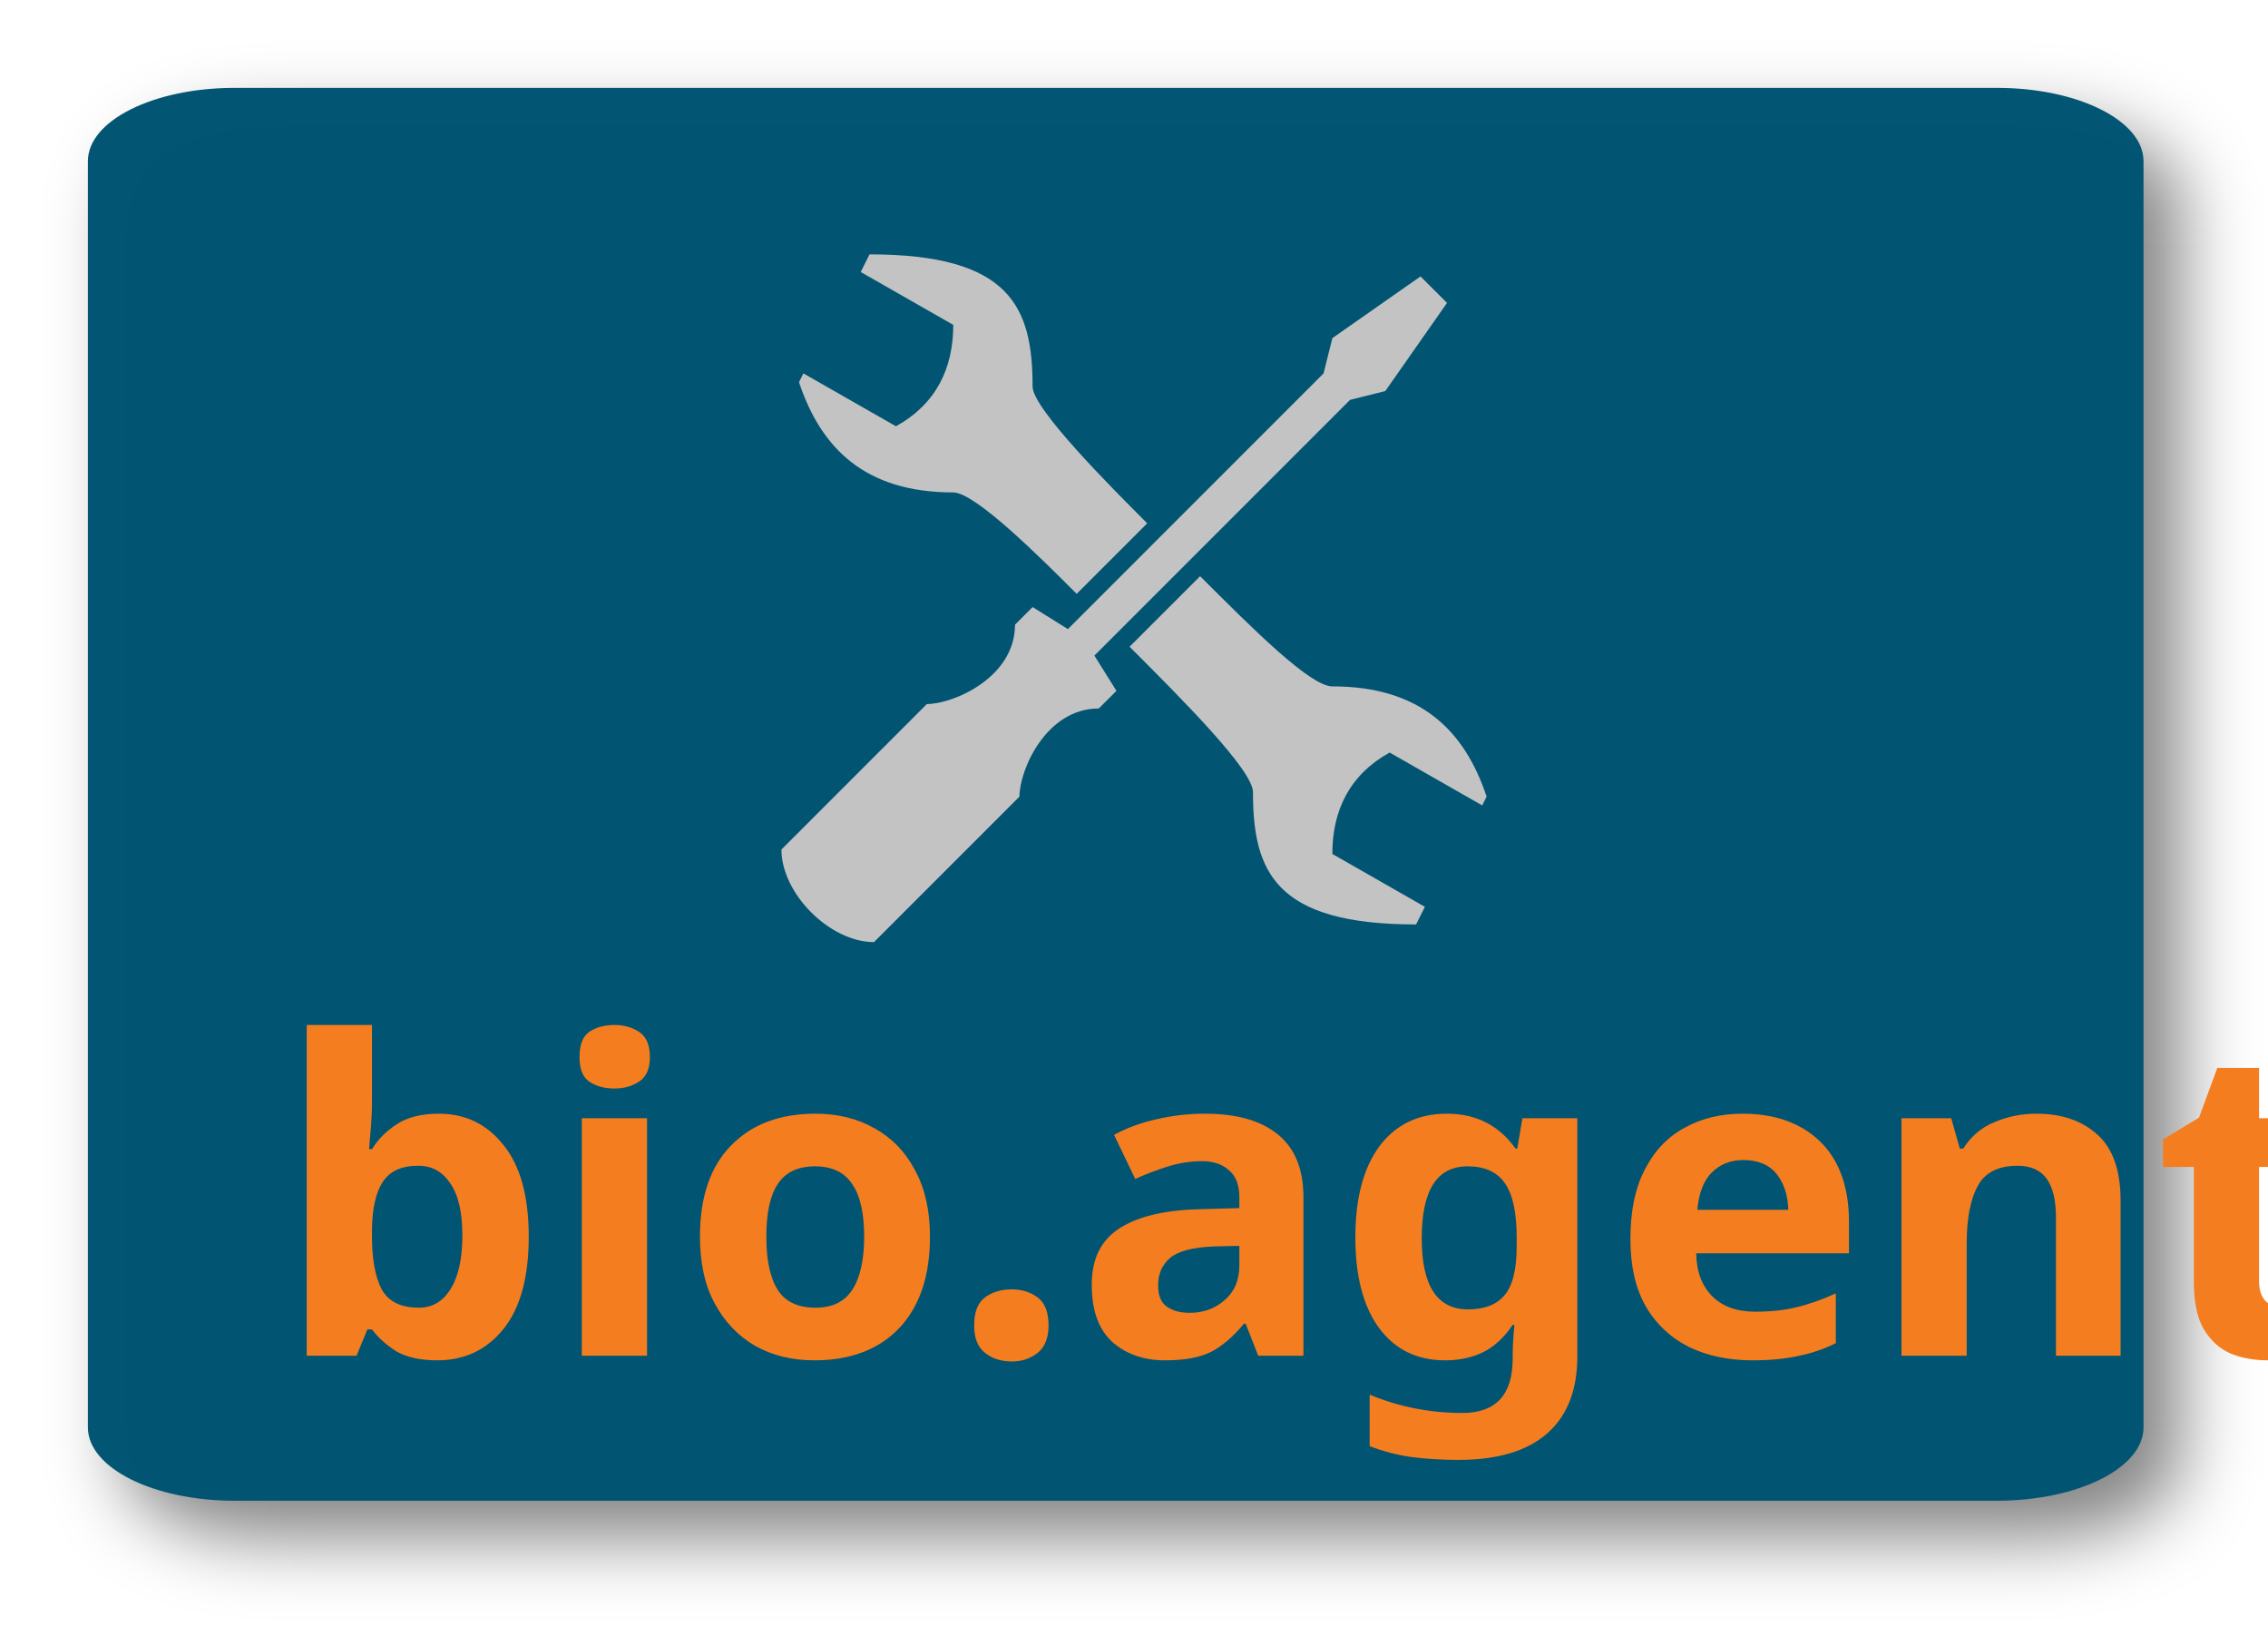
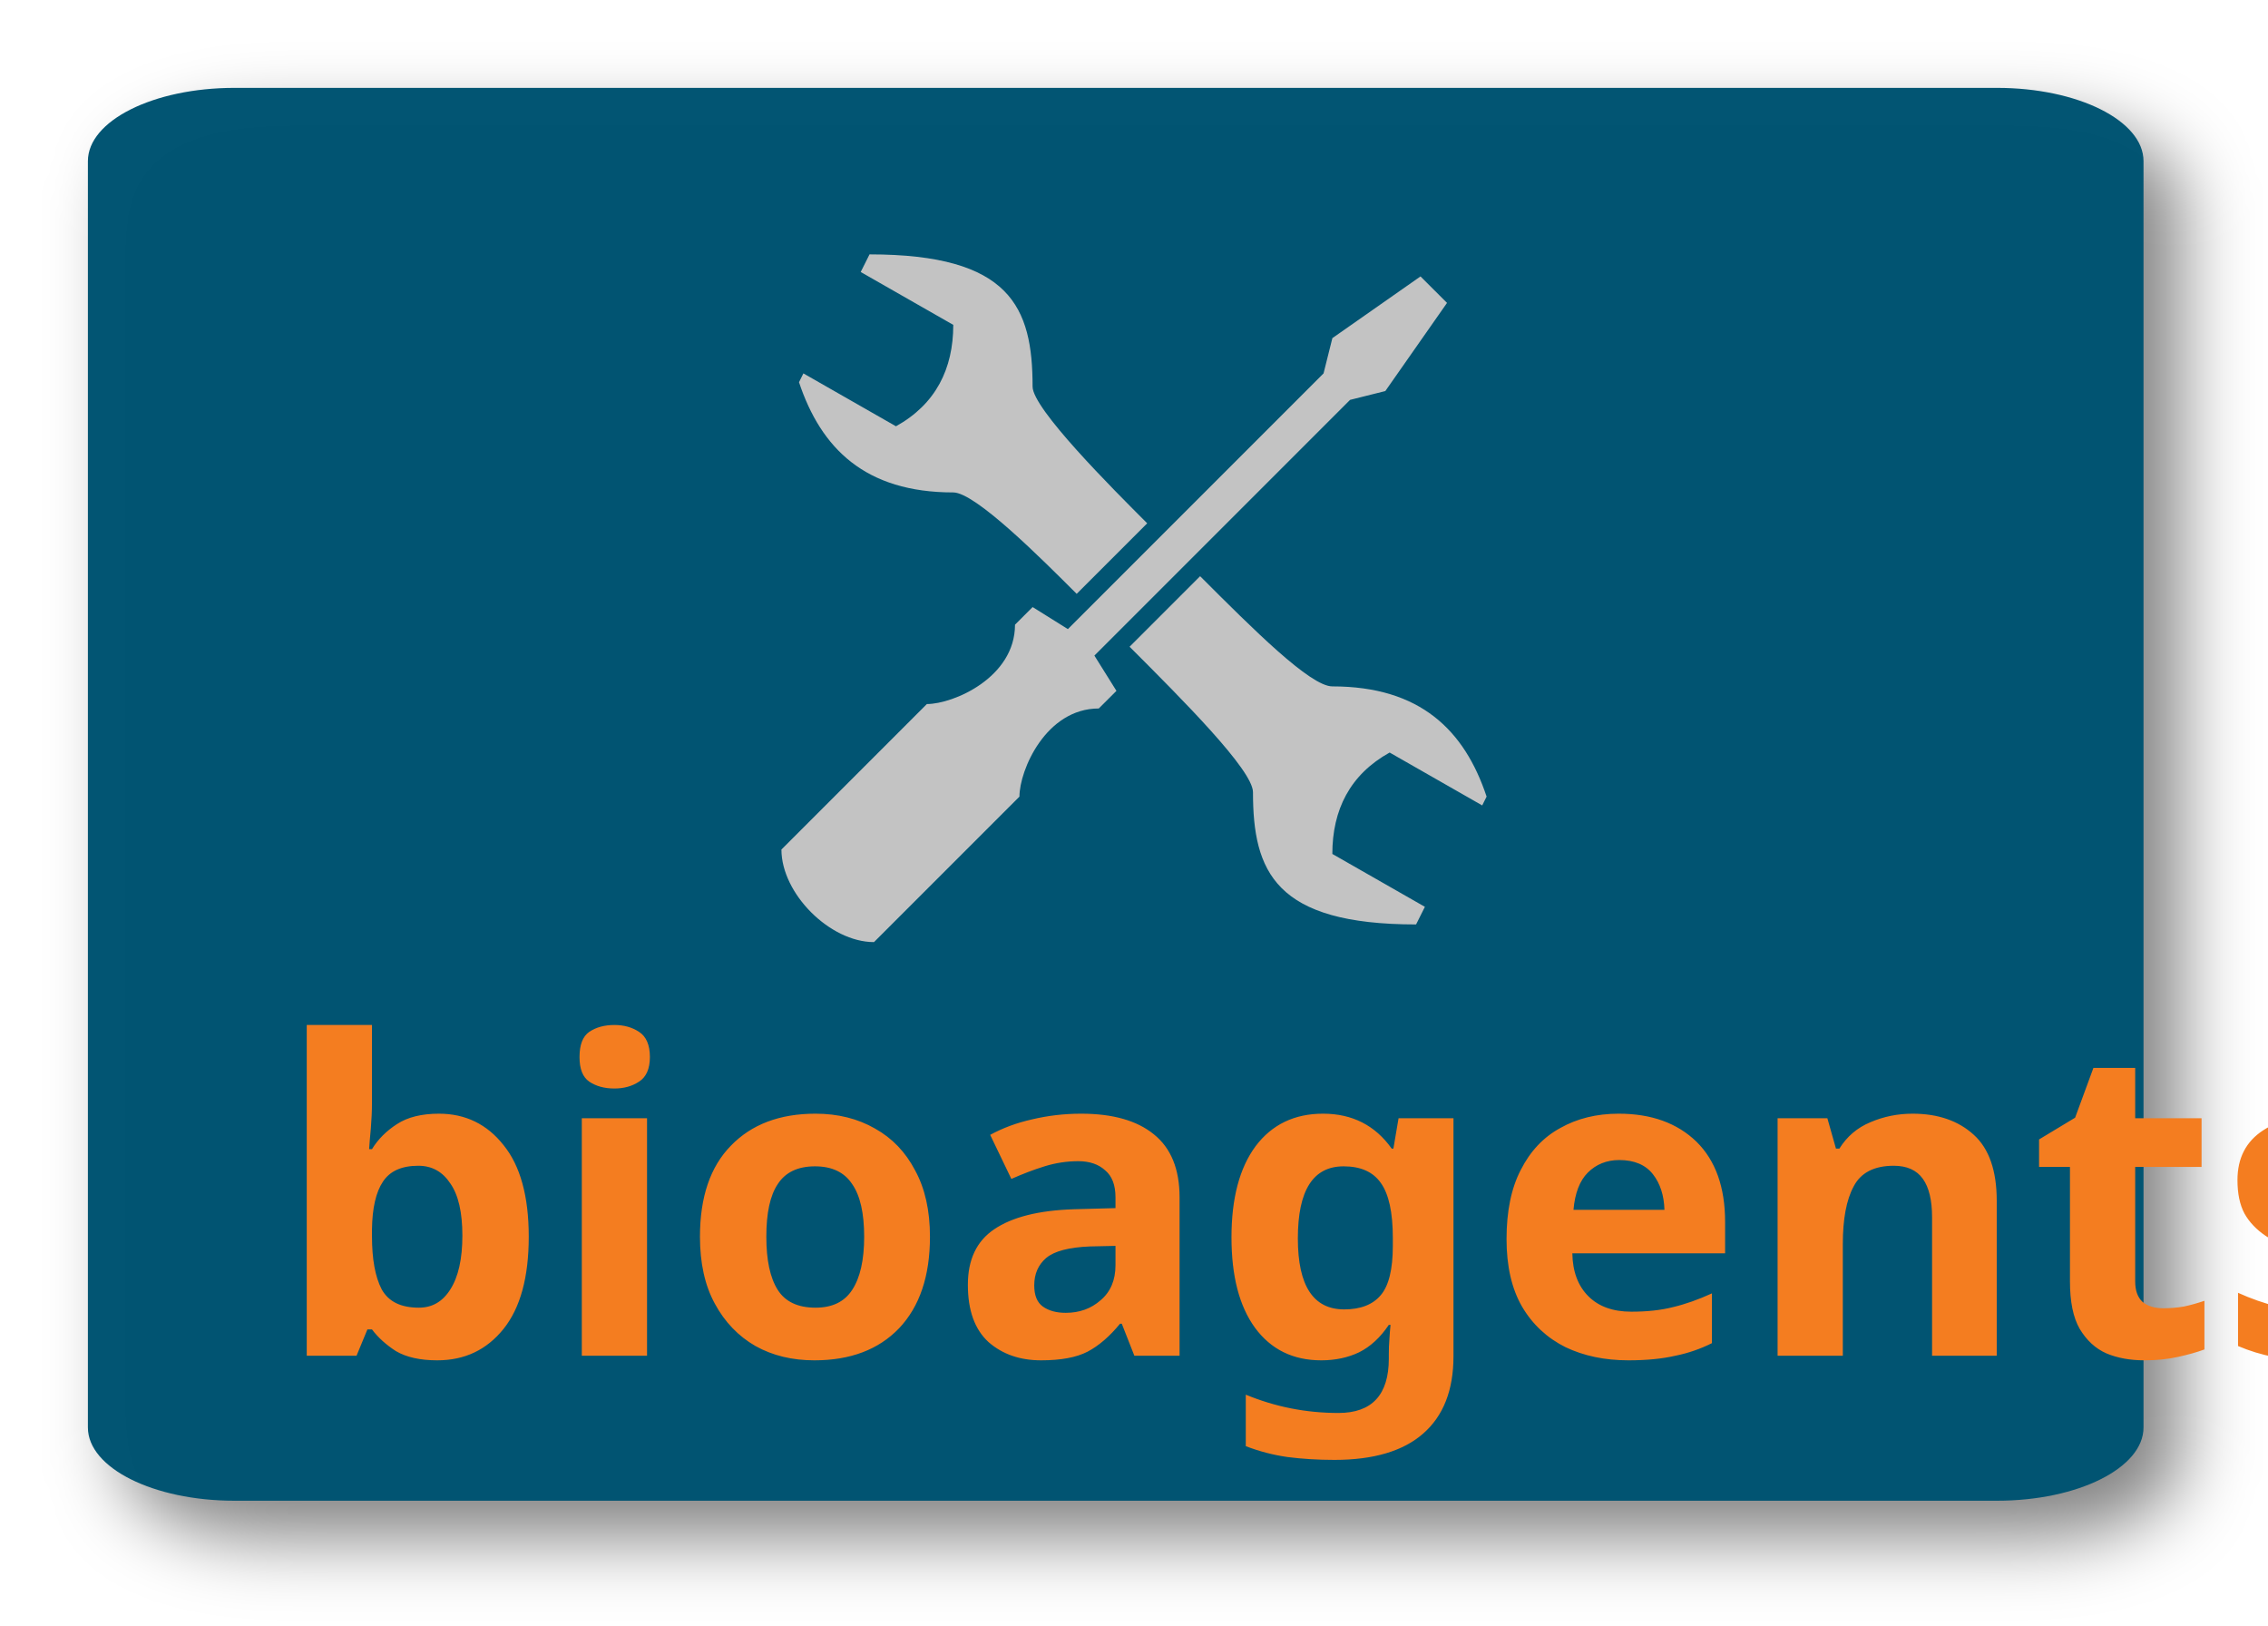
<svg xmlns="http://www.w3.org/2000/svg" width="61.938mm" height="44.377mm" viewBox="0 0 61.938 44.377" version="1.1" id="svg5" xml:space="preserve">
  <defs id="defs2">
    <filter style="color-interpolation-filters:sRGB" id="filter18412" x="-0.043" y="-0.062" width="1.103" height="1.15">
      <feFlood flood-opacity="0.498" flood-color="rgb(0,0,0)" result="flood" id="feFlood18402" />
      <feComposite in="flood" in2="SourceGraphic" operator="in" result="composite1" id="feComposite18404" />
      <feGaussianBlur in="composite1" stdDeviation="1" result="blur" id="feGaussianBlur18406" />
      <feOffset dx="1" dy="1" result="offset" id="feOffset18408" />
      <feComposite in="SourceGraphic" in2="offset" operator="over" result="composite2" id="feComposite18410" />
    </filter>
    <style id="style25003">.cls-1{fill:#ee7601;}.cls-2{fill:#544f4c;}</style>
    <linearGradient id="linearGradient5478">
      <stop id="stop5480" style="stop-color:#0ee9f5;stop-opacity:.405" offset="0" />
      <stop id="stop5482" style="stop-color:#dde53a;stop-opacity:0" offset="1" />
    </linearGradient>
  </defs>
  <g id="layer1" transform="translate(-63.75155,-52.66946)">
    <rect style="fill:#005472;fill-opacity:0.992;fill-rule:evenodd;stroke:none;stroke-width:0.29;stroke-miterlimit:10;filter:url(#filter18412)" id="rect290" width="56.138" height="38.577" x="66.152" y="55.069" rx="4" ry="2" />
    <text xml:space="preserve" style="font-weight:bold;font-size:11.867px;line-height:1.25;font-family:sans-serif;-inkscape-font-specification:'sans-serif Bold';fill:#f47d20;fill-opacity:1;stroke-width:0.297;stroke-dasharray:none" x="71.207" y="89.691" id="text186">
-       <tspan id="tspan184" style="font-style:normal;font-variant:normal;font-weight:bold;font-stretch:normal;font-size:11.867px;font-family:'Roboto Slab';-inkscape-font-specification:'Roboto Slab, Bold';font-variant-ligatures:normal;font-variant-caps:normal;font-variant-numeric:normal;font-variant-east-asian:normal;fill:#f47d20;fill-opacity:1;stroke-width:0.297;stroke-dasharray:none" x="71.207" y="89.691">bio.agents</tspan>
+       <tspan id="tspan184" style="font-style:normal;font-variant:normal;font-weight:bold;font-stretch:normal;font-size:11.867px;font-family:'Roboto Slab';-inkscape-font-specification:'Roboto Slab, Bold';font-variant-ligatures:normal;font-variant-caps:normal;font-variant-numeric:normal;font-variant-east-asian:normal;fill:#f47d20;fill-opacity:1;stroke-width:0.297;stroke-dasharray:none" x="71.207" y="89.691">bioagents.tech</tspan>
    </text>
    <path id="path4" d="m 87.498,59.615 -0.241,0.481 2.528,1.444 c 0,1.204 -0.481,2.167 -1.565,2.769 L 85.692,62.865 85.572,63.106 c 0.602,1.806 1.806,3.009 4.213,3.009 0.602,0 2.407,1.806 3.37,2.769 l 1.926,-1.926 c -0.963,-0.963 -3.13,-3.13 -3.13,-3.732 0,-2.167 -0.602,-3.611 -4.454,-3.611 z m 15.047,0.602 -2.407,1.685 -0.241,0.963 -6.982,6.982 -0.963,-0.602 -0.481,0.481 c 0,1.444 -1.685,2.167 -2.407,2.167 l -3.972,3.972 c 0,1.204 1.324,2.528 2.528,2.528 l 3.972,-3.972 c 0,-0.722 0.722,-2.407 2.167,-2.407 l 0.482,-0.481 -0.602,-0.963 6.982,-6.982 0.963,-0.241 1.685,-2.407 z m -6.019,8.185 -1.926,1.926 c 1.444,1.444 3.37,3.37 3.37,3.972 0,2.167 0.602,3.611 4.454,3.611 l 0.241,-0.481 -2.528,-1.444 c 0,-1.204 0.481,-2.167 1.565,-2.769 l 2.528,1.444 0.12,-0.241 c -0.602,-1.806 -1.806,-3.009 -4.213,-3.009 -0.602,0 -2.167,-1.565 -3.611,-3.009 z" style="fill:#c3c3c3;fill-opacity:1;stroke-width:0.12" />
  </g>
</svg>
